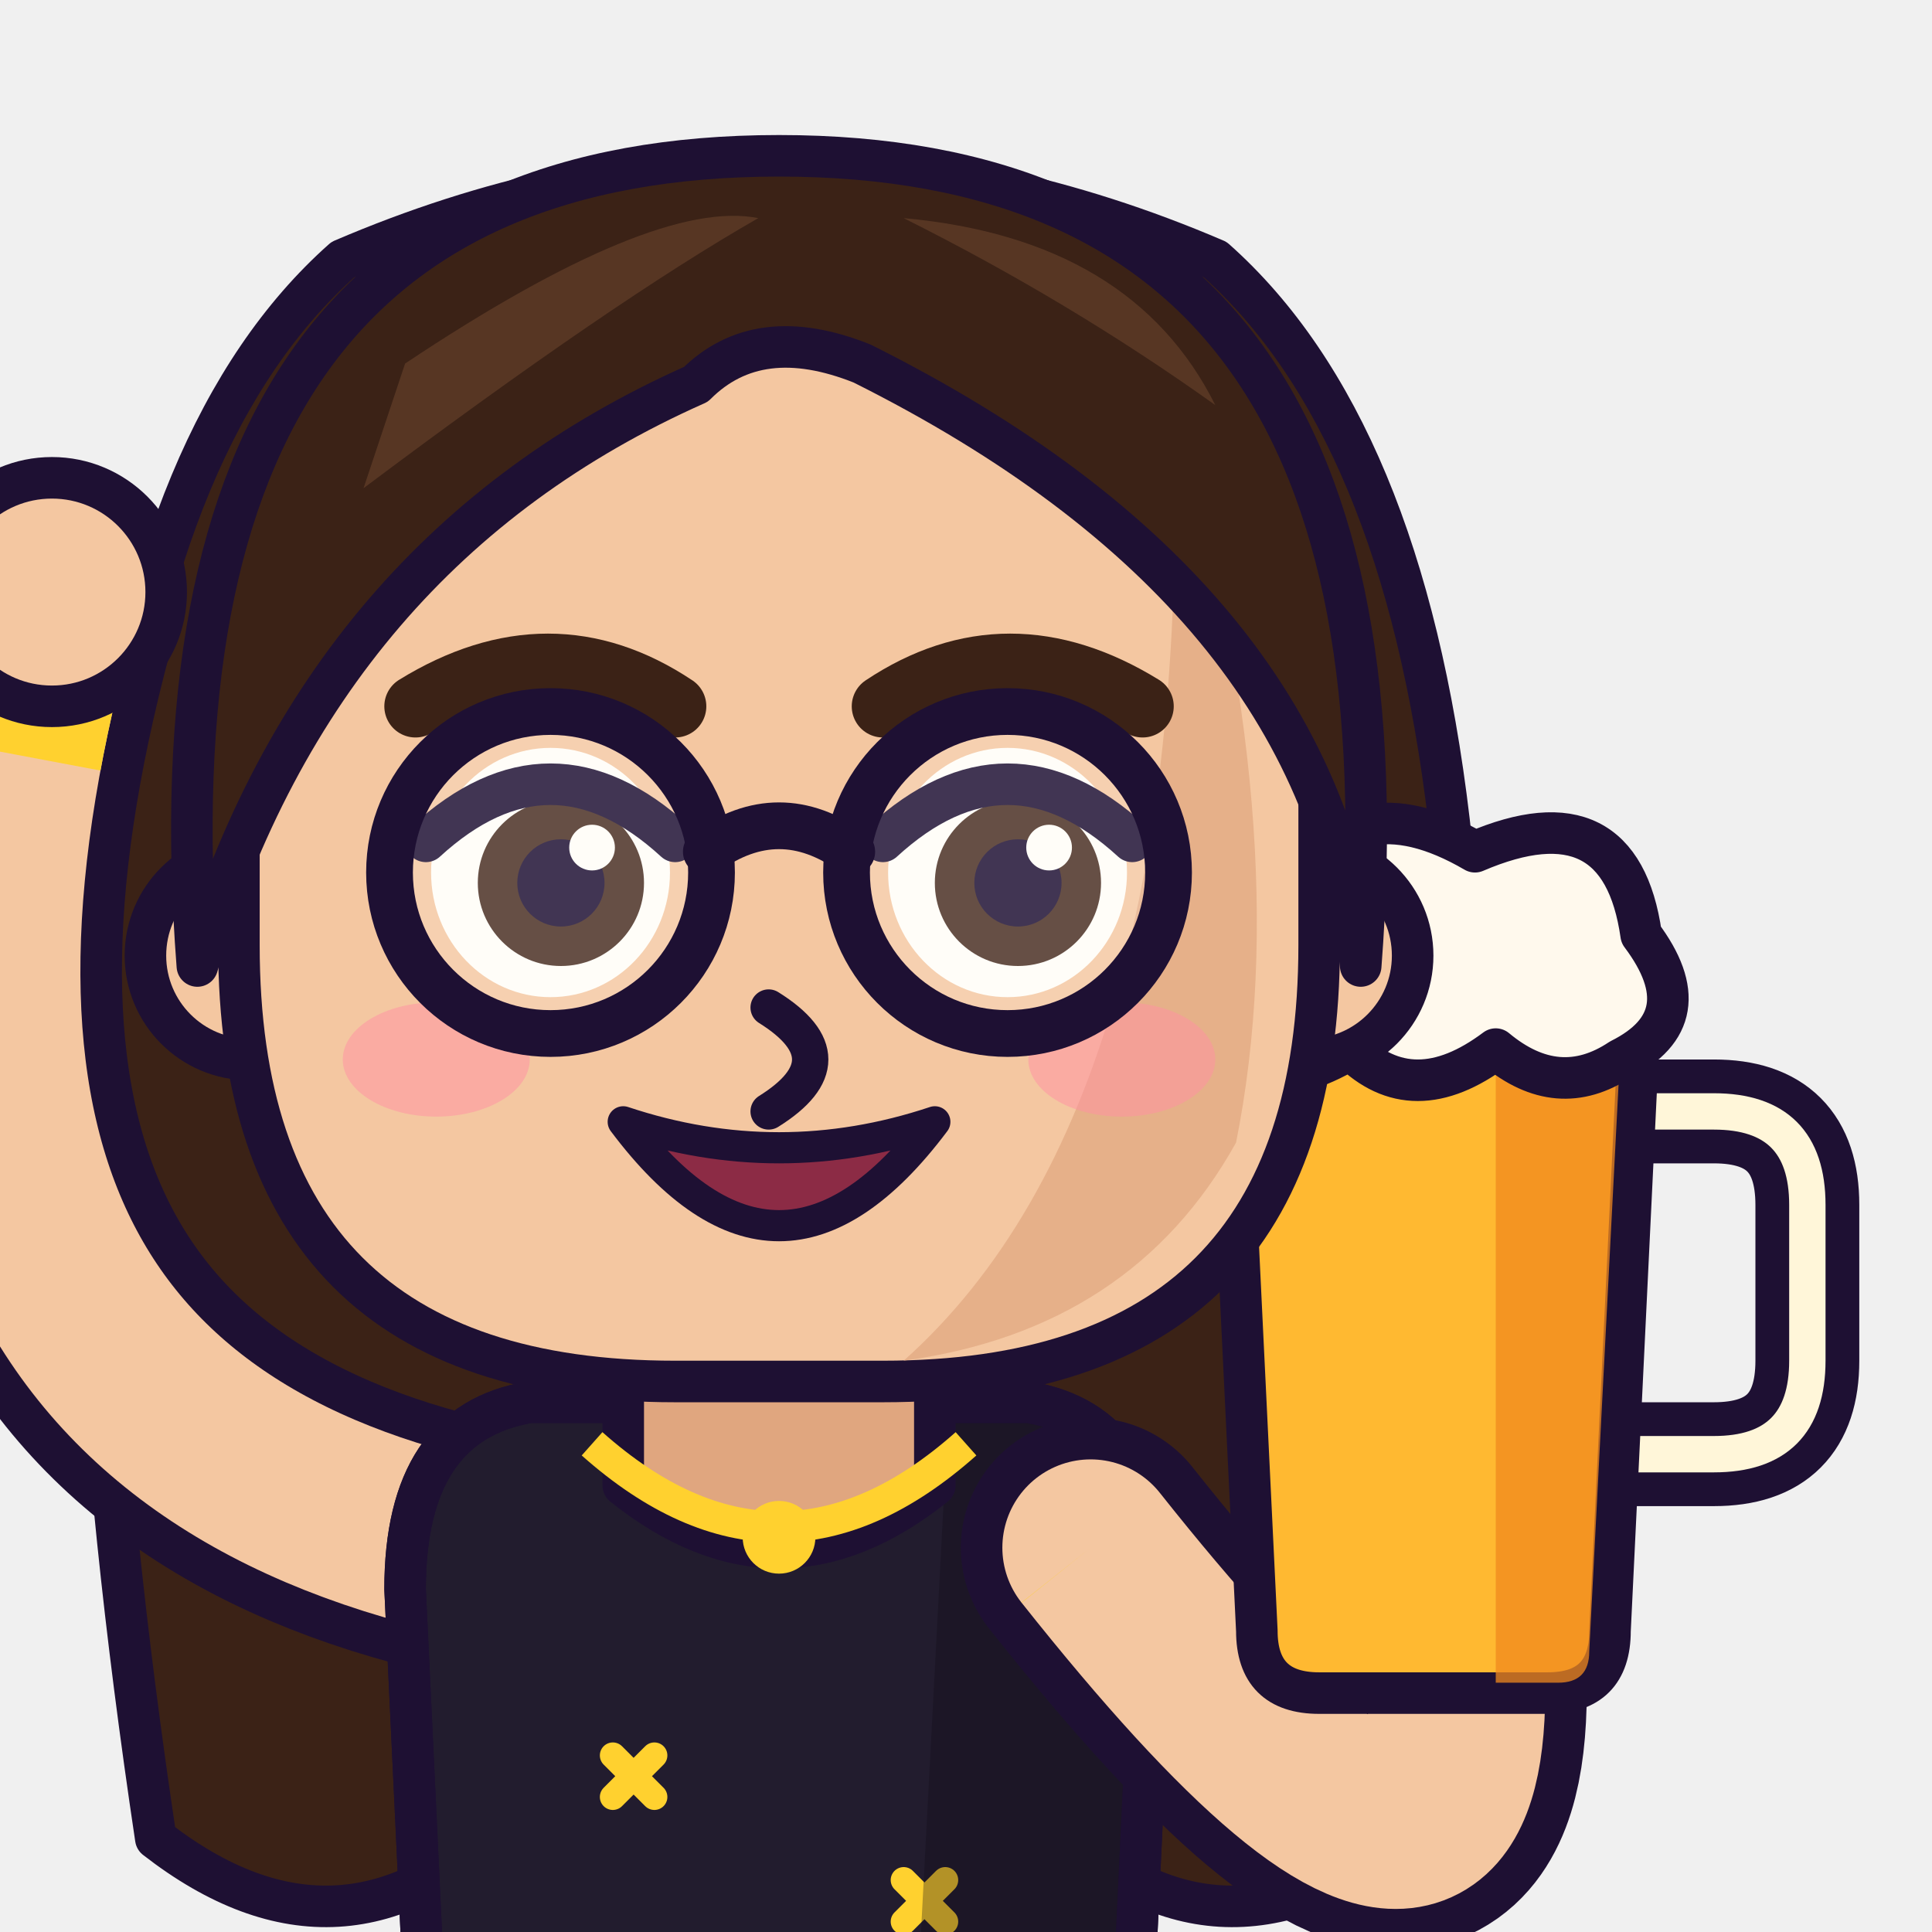
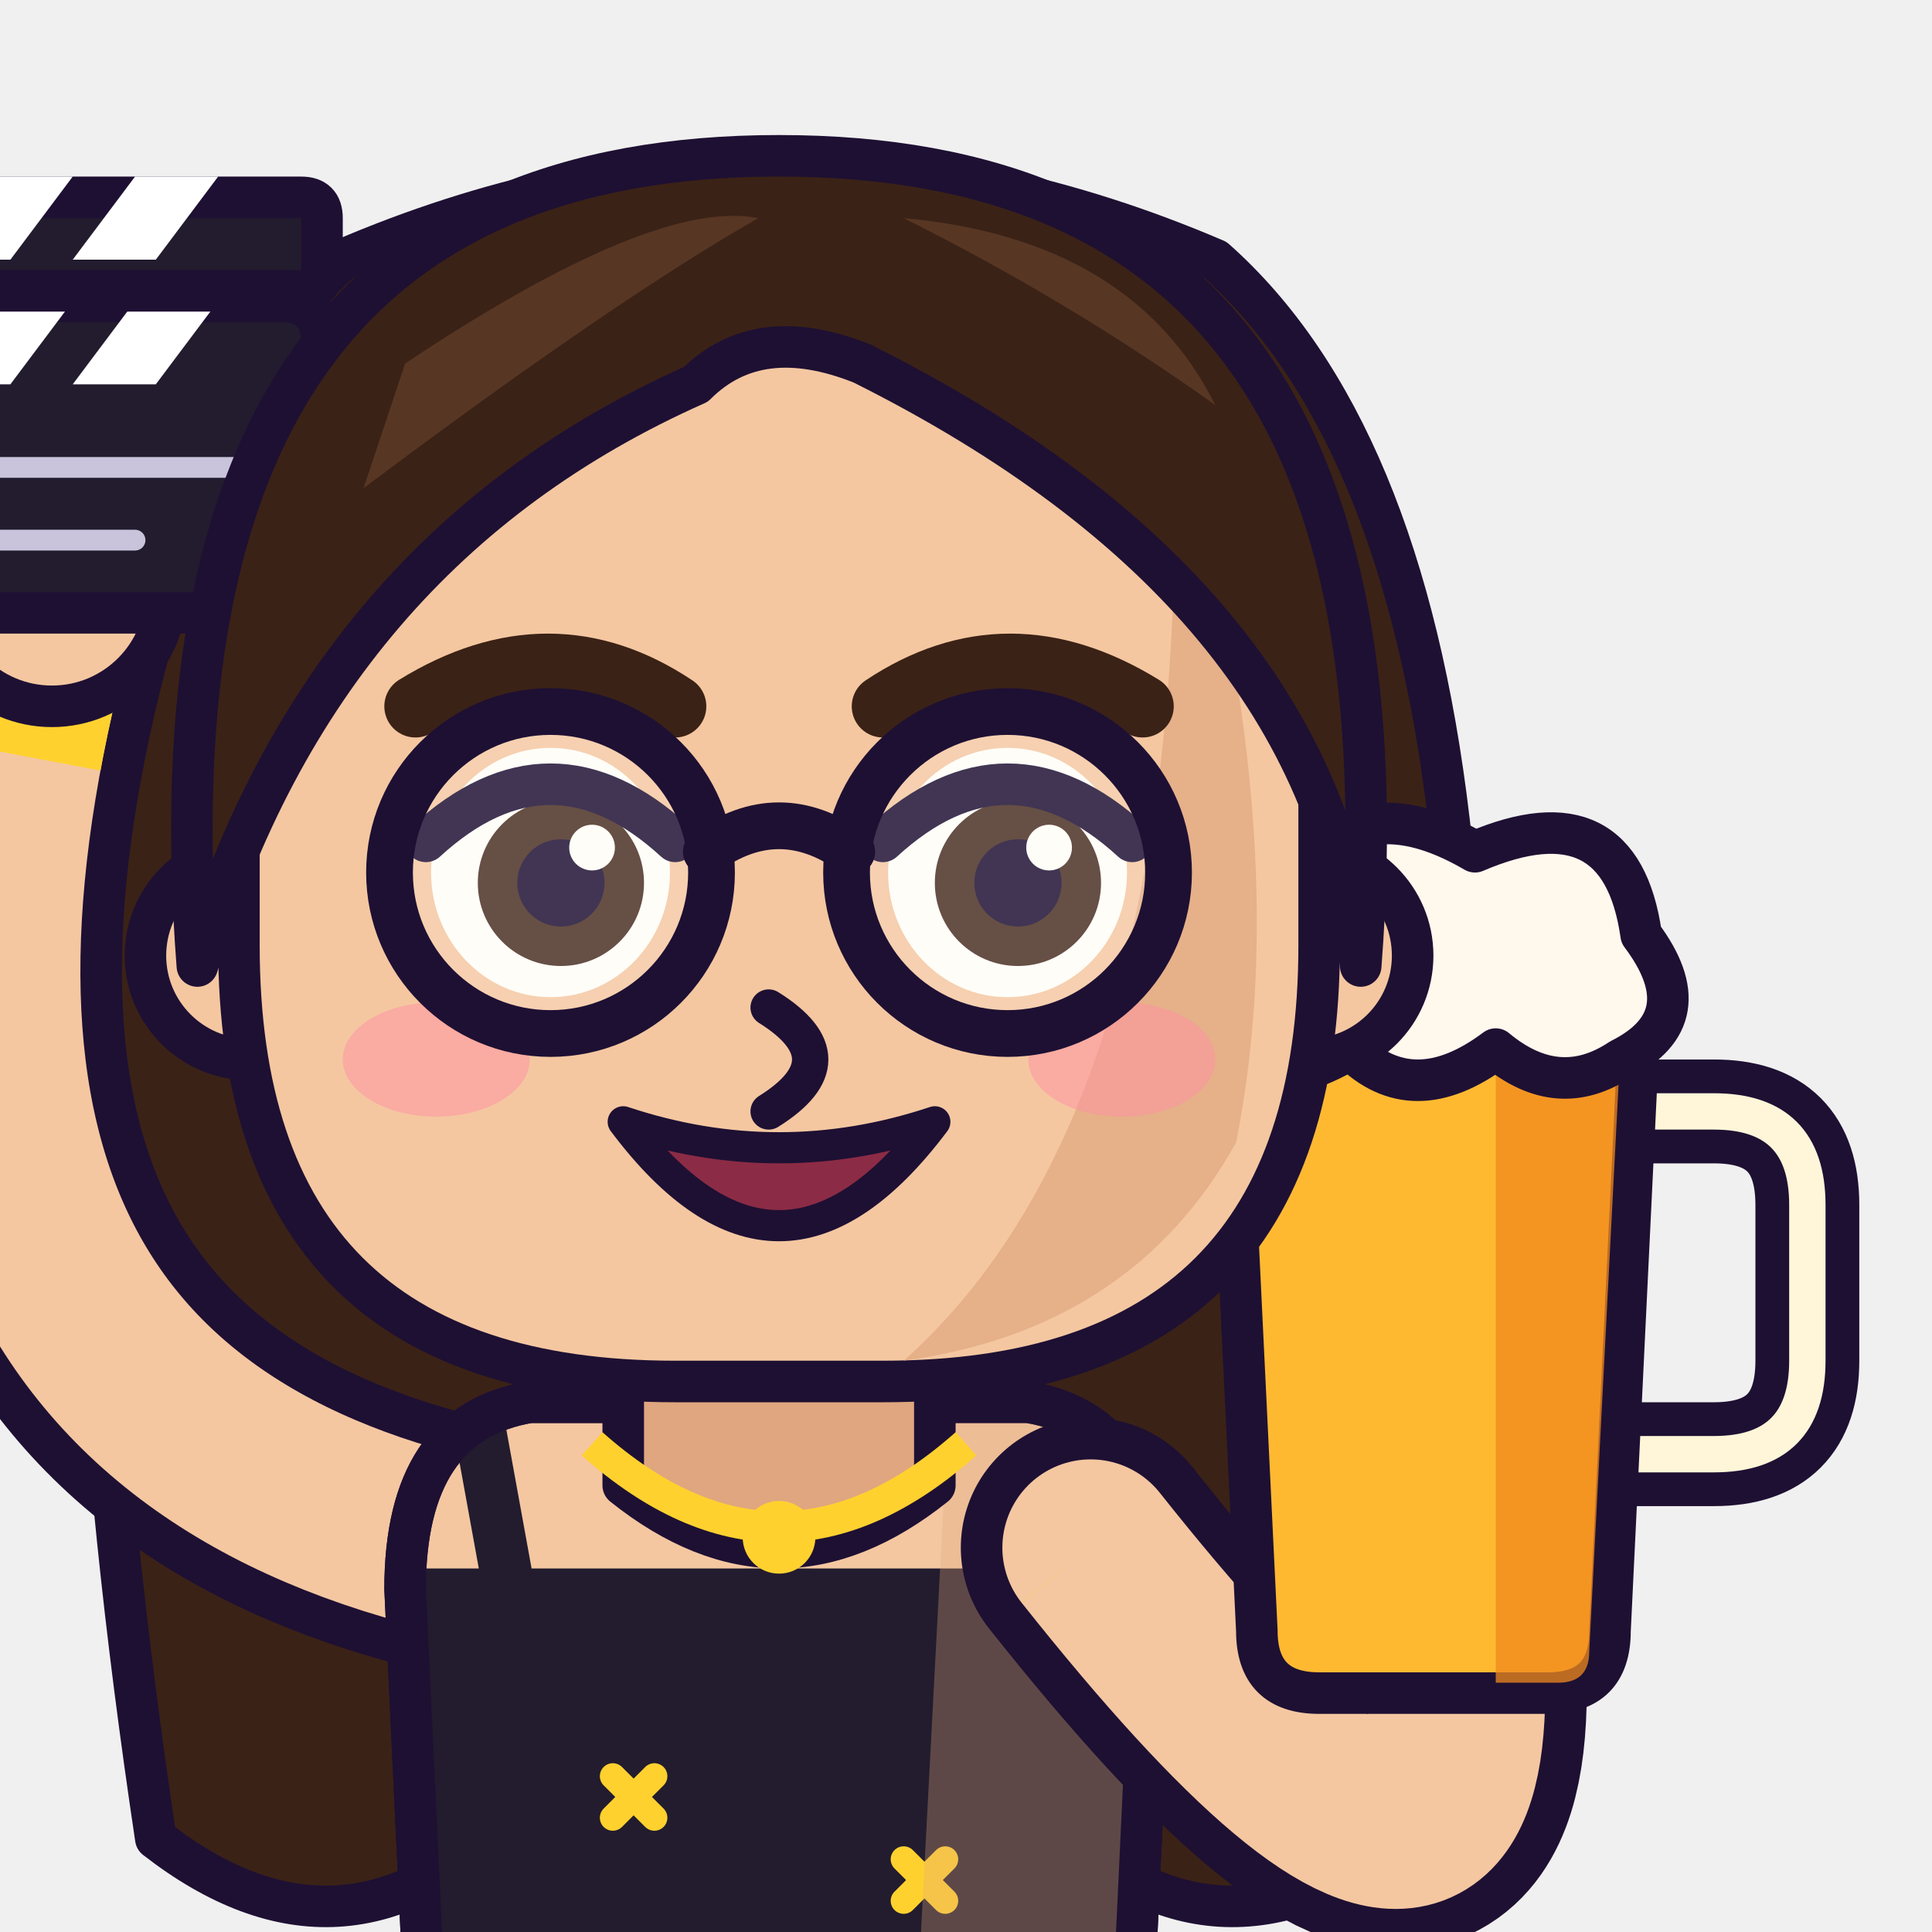
<svg xmlns="http://www.w3.org/2000/svg" viewBox="55 87 186 186" role="img" aria-label="Pili">
  <path d="M70 264Q52 144 88 112Q130 94 172 112Q208 144 190 264Q172 278 156 262H104Q88 278 70 264Z" fill="#3B2216" stroke="#1E1033" stroke-width="4" stroke-linejoin="round" stroke-linecap="round" />
  <ellipse cx="130" cy="410" rx="65" ry="7" fill="#1E1033" opacity="0.28" />
  <path d="M101 364h20v38h-20z" fill="#2A1F3D" stroke="#1E1033" stroke-width="4" stroke-linejoin="round" stroke-linecap="round" />
  <path d="M139 364h20v38h-20z" fill="#2A1F3D" stroke="#1E1033" stroke-width="4" stroke-linejoin="round" stroke-linecap="round" />
  <path d="M100 318L98 368H126L125 344L125 318Z" fill="#F4C7A1" stroke="#1E1033" stroke-width="4" stroke-linejoin="round" stroke-linecap="round" />
  <path d="M160 318L162 368H134L135 344L135 318Z" fill="#F4C7A1" stroke="#1E1033" stroke-width="4" stroke-linejoin="round" stroke-linecap="round" />
  <path d="M137 346L142 366H160L157 324Z" fill="#E0A67F" opacity="0.55" />
  <path d="M122 408v-13q0 -7 -7 -7h-12q-18.6 3 -28 14q-2 3 0 6z" fill="#2A1F3D" stroke="#1E1033" stroke-width="4" stroke-linejoin="round" stroke-linecap="round" />
  <path d="M138 408v-13q0 -7 7 -7h12q18.6 3 28 14q2 3 0 6z" fill="#2A1F3D" stroke="#1E1033" stroke-width="4" stroke-linejoin="round" stroke-linecap="round" />
  <path d="M100 236Q38 222 60 144" fill="none" stroke="#1E1033" stroke-width="25" stroke-linecap="round" />
  <path d="M100 236Q38 222 60 144" fill="none" stroke="#F4C7A1" stroke-width="17" stroke-linecap="round" />
  <path d="M100 236Q38 222 60 144" fill="none" stroke="#FFD12F" stroke-width="17" stroke-linecap="butt" stroke-dasharray="0 100 14 400" />
  <circle cx="60" cy="144" r="11" fill="#F4C7A1" stroke="#1E1033" stroke-width="4" stroke-linejoin="round" stroke-linecap="round" />
  <clipPath id="torso">
    <path d="M106 222Q94 224 94 240L99 346Q130 352 161 346L166 240Q166 224 154 222Z" />
  </clipPath>
-   <path d="M106 222Q94 224 94 240L99 346Q130 352 161 346L166 240Q166 224 154 222Z" fill="#221C2E" stroke="#1E1033" stroke-width="4" stroke-linejoin="round" stroke-linecap="round" />
+   <path d="M106 222Q94 224 94 240L99 346Q130 352 161 346L166 240Q166 224 154 222Z" fill="#F4C7A1" stroke="#1E1033" stroke-width="4" stroke-linejoin="round" stroke-linecap="round" />
  <g clip-path="url(#torso)">
+     <path d="M60 238H200V284H60Z" fill="#221C2E" opacity="1" />
+     <path d="M104 240L100 218M156 240L160 218" fill="none" stroke="#221C2E" stroke-width="5" stroke-linecap="round" stroke-linejoin="round" />
+     <path d="M114 258l4 4m0 -4l-4 4M142 266l4 4m0 -4l-4 4" fill="none" stroke="#FFD12F" stroke-width="2.5" stroke-linecap="round" stroke-linejoin="round" />
    <path d="M60 320H200V358H60Z" fill="#FF62AB" opacity="1" />
    <path d="M108 322l-3 34M130 322v34M152 322l3 34" fill="none" stroke="#C62E7B" stroke-width="3" stroke-linecap="round" stroke-linejoin="round" />
    <path d="M60 318H200v5H60Z" fill="#FFD12F" opacity="1" />
-     <path d="M114 256l4 4m0 -4l-4 4M142 268l4 4m0 -4l-4 4M126 280l4 4m0 -4l-4 4" fill="none" stroke="#FFD12F" stroke-width="2.5" stroke-linecap="round" stroke-linejoin="round" />
-     <path d="M146.56 218H172V356H139.3Z" fill="#0F0B16" opacity="0.32" />
+     <path d="M146.56 218H172V356H139.3Z" fill="#E0A67F" opacity="0.32" />
  </g>
  <path d="M106 222Q94 224 94 240L99 346Q130 352 161 346L166 240Q166 224 154 222Z" fill="none" stroke="#1E1033" stroke-width="4" stroke-linejoin="round" stroke-linecap="round" />
  <path d="M115 214h30v16q-15 12 -30 0z" fill="#E0A67F" stroke="#1E1033" stroke-width="4" stroke-linejoin="round" stroke-linecap="round" />
  <path d="M112 226q18 16 36 0" fill="none" stroke="#FFD12F" stroke-width="3" />
  <circle cx="130" cy="235" r="3.5" fill="#FFD12F" />
  <path d="M160 236Q206 294 192 224" fill="none" stroke="#1E1033" stroke-width="25" stroke-linecap="round" />
  <path d="M160 236Q206 294 192 224" fill="none" stroke="#F4C7A1" stroke-width="17" stroke-linecap="round" />
  <path d="M160 236Q206 294 192 224" fill="none" stroke="#FFD12F" stroke-width="17" stroke-linecap="butt" stroke-dasharray="0 100 14 400" />
  <circle cx="192" cy="224" r="11" fill="#F4C7A1" stroke="#1E1033" stroke-width="4" stroke-linejoin="round" stroke-linecap="round" />
  <path d="M211 194h9q9 0 9 9v15q0 9 -9 9h-9" fill="none" stroke="#1E1033" stroke-width="10" />
  <path d="M211 194h9q9 0 9 9v15q0 9 -9 9h-9" fill="none" stroke="#FFF6D9" stroke-width="3.5" />
  <path d="M173 182h40l-3 62q0 6 -6 6h-22q-6 0 -6 -6z" fill="#FFB931" stroke="#1E1033" stroke-width="4" stroke-linejoin="round" stroke-linecap="round" />
  <path d="M199 188h12l-3 58q0 3 -3 3h-6z" fill="#F08A1D" opacity="0.75" />
  <path d="M169 186q-4 -14 10 -13q6 -11 18 -4q14 -6 16 8q6 8 -2 12q-6 4 -12 -1q-8 6 -14 0q-10 6 -16 -2z" fill="#FFF9ED" stroke="#1E1033" stroke-width="4" stroke-linejoin="round" stroke-linecap="round" />
+   <path d="M38 116h44q4 0 4 4v22q0 4 -4 4h-44q-4 0 -4 -4v-22q0 -4 4 -4z" fill="#221C2E" stroke="#1E1033" stroke-width="4" stroke-linejoin="round" stroke-linecap="round" />
+   <g>
+     <path d="M40 116h8l-6 8h-8z" fill="#FFFFFF" />
+     <path d="M54 116h8l-6 8h-8z" fill="#FFFFFF" />
+     <path d="M68 116h8l-6 8h-8z" fill="#FFFFFF" />
+   </g>
+   <path d="M40 132h40M40 139h28" fill="none" stroke="#C9C3DB" stroke-width="2" stroke-linecap="round" stroke-linejoin="round" />
+   <g>
+     <animateTransform attributeName="transform" type="rotate" values="0 34 114;-22 34 114;0 34 114;0 34 114" keyTimes="0;0.15;0.3;1" dur="2.2s" repeatCount="indefinite" />
+     <path d="M36 106h48q2 0 2 2v5q0 2 -2 2h-48q-2 0 -2 -2v-5q0 -2 2 -2z" fill="#221C2E" stroke="#1E1033" stroke-width="4" stroke-linejoin="round" stroke-linecap="round" />
+     <g transform="translate(0 -10)">
+       <path d="M40 114h8l-6 8h-8z" fill="#FFFFFF" />
+       <path d="M54 114h8l-6 8h-8z" fill="#FFFFFF" />
+       <path d="M68 114h8l-6 8h-8z" fill="#FFFFFF" />
+     </g>
+   </g>
  <circle cx="79" cy="179" r="10" fill="#F4C7A1" stroke="#1E1033" stroke-width="4" stroke-linejoin="round" stroke-linecap="round" />
  <circle cx="181" cy="179" r="10" fill="#F4C7A1" stroke="#1E1033" stroke-width="4" stroke-linejoin="round" stroke-linecap="round" />
  <path d="M120 114h20q42 0 42 42v22q0 42 -42 42h-20q-42 0 -42 -42v-22q0 -42 42 -42z" fill="#F4C7A1" stroke="#1E1033" stroke-width="4" stroke-linejoin="round" stroke-linecap="round" />
  <path d="M168 126Q180 167 174 197Q164 215 142 218Q170 193 168 126Z" fill="#E0A67F" opacity="0.7" />
  <ellipse cx="97" cy="189" rx="9" ry="5.5" fill="#FF8FA3" opacity="0.5" />
  <ellipse cx="163" cy="189" rx="9" ry="5.5" fill="#FF8FA3" opacity="0.5" />
  <ellipse cx="108" cy="171" rx="11.5" ry="12" fill="#FFFDF7" />
  <circle cx="109" cy="172" r="8" fill="#4A2E22" />
  <circle cx="109" cy="172" r="4.2" fill="#1E1033" />
  <circle cx="112" cy="168.6" r="2.2" fill="#FFFDF7" />
  <path d="M96 168Q108 157 120 168" fill="none" stroke="#1E1033" stroke-width="4" stroke-linecap="round" stroke-linejoin="round" />
  <ellipse cx="152" cy="171" rx="11.5" ry="12" fill="#FFFDF7" />
  <circle cx="153" cy="172" r="8" fill="#4A2E22" />
  <circle cx="153" cy="172" r="4.2" fill="#1E1033" />
  <circle cx="156" cy="168.6" r="2.2" fill="#FFFDF7" />
  <path d="M140 168Q152 157 164 168" fill="none" stroke="#1E1033" stroke-width="4" stroke-linecap="round" stroke-linejoin="round" />
  <path d="M120 155Q108 147 95 155" fill="none" stroke="#3B2216" stroke-width="6" stroke-linecap="round" stroke-linejoin="round" />
  <path d="M140 155Q152 147 165 155" fill="none" stroke="#3B2216" stroke-width="6" stroke-linecap="round" stroke-linejoin="round" />
  <path d="M129 184q8 5 0 10" fill="none" stroke="#1E1033" stroke-width="3.5" stroke-linecap="round" stroke-linejoin="round" />
  <path d="M115 195q15 20 30 0q-15 5 -30 0z" fill="#8C2B45" stroke="#1E1033" stroke-width="3" stroke-linejoin="round" stroke-linecap="round" />
  <circle cx="108" cy="171" r="15.5" fill="#FFFFFF" fill-opacity="0.16" stroke="#1E1033" stroke-width="4.5" />
  <circle cx="152" cy="171" r="15.5" fill="#FFFFFF" fill-opacity="0.16" stroke="#1E1033" stroke-width="4.5" />
  <path d="M123 169q7 -5 14 0" fill="none" stroke="#1E1033" stroke-width="4.5" stroke-linecap="round" stroke-linejoin="round" />
  <path d="M74 180Q68 102 130 102Q192 102 186 180Q182 144 138 122Q128 118 122 124Q86 140 74 180Z" fill="#3B2216" stroke="#1E1033" stroke-width="4" stroke-linejoin="round" stroke-linecap="round" />
  <path d="M94 122Q118 106 128 108Q114 116 90 134Z" fill="#5C3A26" opacity="0.85" />
  <path d="M142 108Q164 110 172 126Q158 116 142 108Z" fill="#5C3A26" opacity="0.85" />
  <g>
    <animateTransform attributeName="transform" type="translate" values="0 0;0 -2;0 0" dur="0.9s" repeatCount="indefinite" />
    <path d="M35 402h2q3 0 3 3v0q0 3 -3 3h-2q-3 0 -3 -3v-0q0 -3 3 -3z" fill="#F4C7A1" stroke="#1E1033" stroke-width="4" stroke-linejoin="round" stroke-linecap="round" />
    <path d="M55 402h2q3 0 3 3v0q0 3 -3 3h-2q-3 0 -3 -3v-0q0 -3 3 -3z" fill="#F4C7A1" stroke="#1E1033" stroke-width="4" stroke-linejoin="round" stroke-linecap="round" />
    <path d="M22 396q0 -18 22 -18q22 0 26 14q2 14 -22 14q-26 2 -26 -10z" fill="#E9B46A" stroke="#1E1033" stroke-width="4" stroke-linejoin="round" stroke-linecap="round" />
    <path d="M24 392q2 -12 14 -13q-2 10 -14 13z" fill="#FBF8F3" opacity="1" />
    <path d="M40 379q12 -1 16 6q-8 4 -16 -6z" fill="#7A4A2A" opacity="0.9" />
    <path d="M54 380q2 -6 7 -3q0 5 -5 6z" fill="#E8A8A0" stroke="#1E1033" stroke-width="4" stroke-linejoin="round" stroke-linecap="round" />
    <ellipse cx="59" cy="389" rx="2.2" ry="2.6" fill="#1E1033">
      <animate attributeName="ry" values="2.6;2.6;0.4;2.6" keyTimes="0;0.9;0.95;1" dur="3s" repeatCount="indefinite" />
    </ellipse>
    <g transform="translate(70 393)">
      <g>
        <animateTransform attributeName="transform" type="scale" additive="sum" values="1 1;1.25 0.85;1 1;1 1" keyTimes="0;0.15;0.3;1" dur="1.4s" repeatCount="indefinite" />
        <ellipse cx="0" cy="0" rx="2.6" ry="2" fill="#E0524A" />
      </g>
    </g>
    <path d="M70 395l8 -2M70 396l8 2" fill="none" stroke="#1E1033" stroke-width="1.2" stroke-linecap="round" stroke-linejoin="round" />
    <circle cx="62" cy="395" r="2.2" fill="#FF8FA3" opacity="0.7" />
  </g>
</svg>
